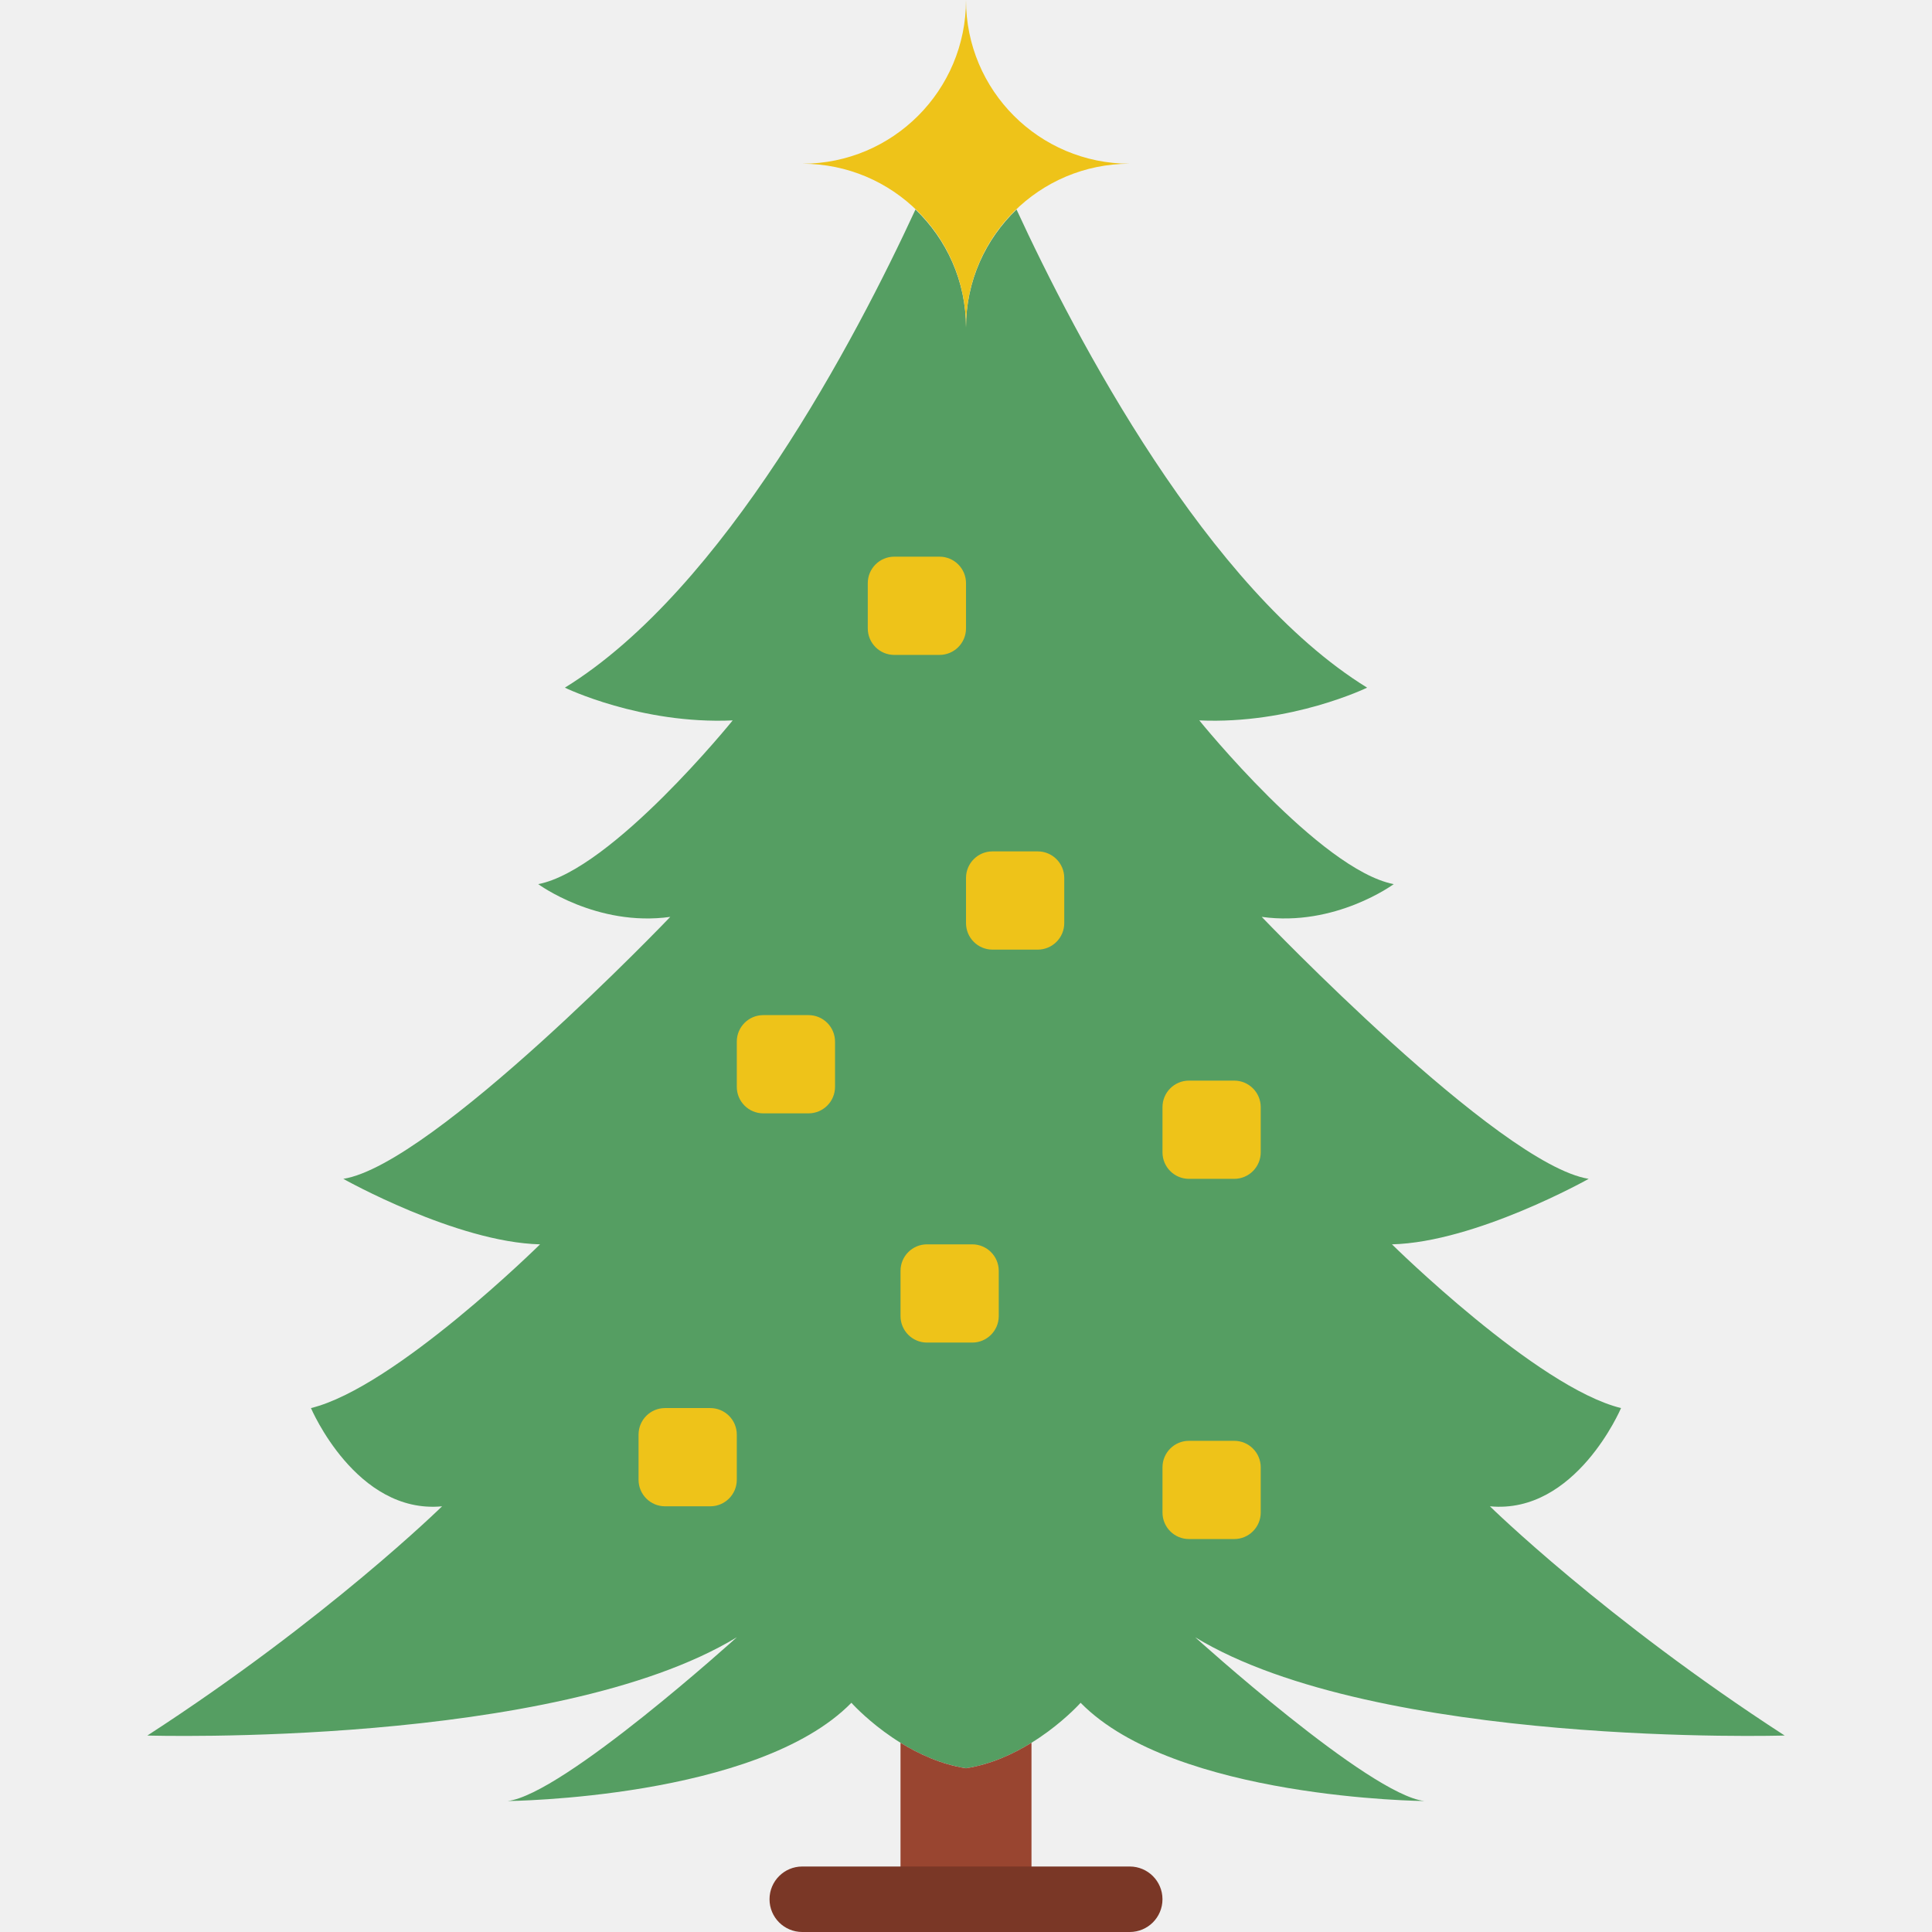
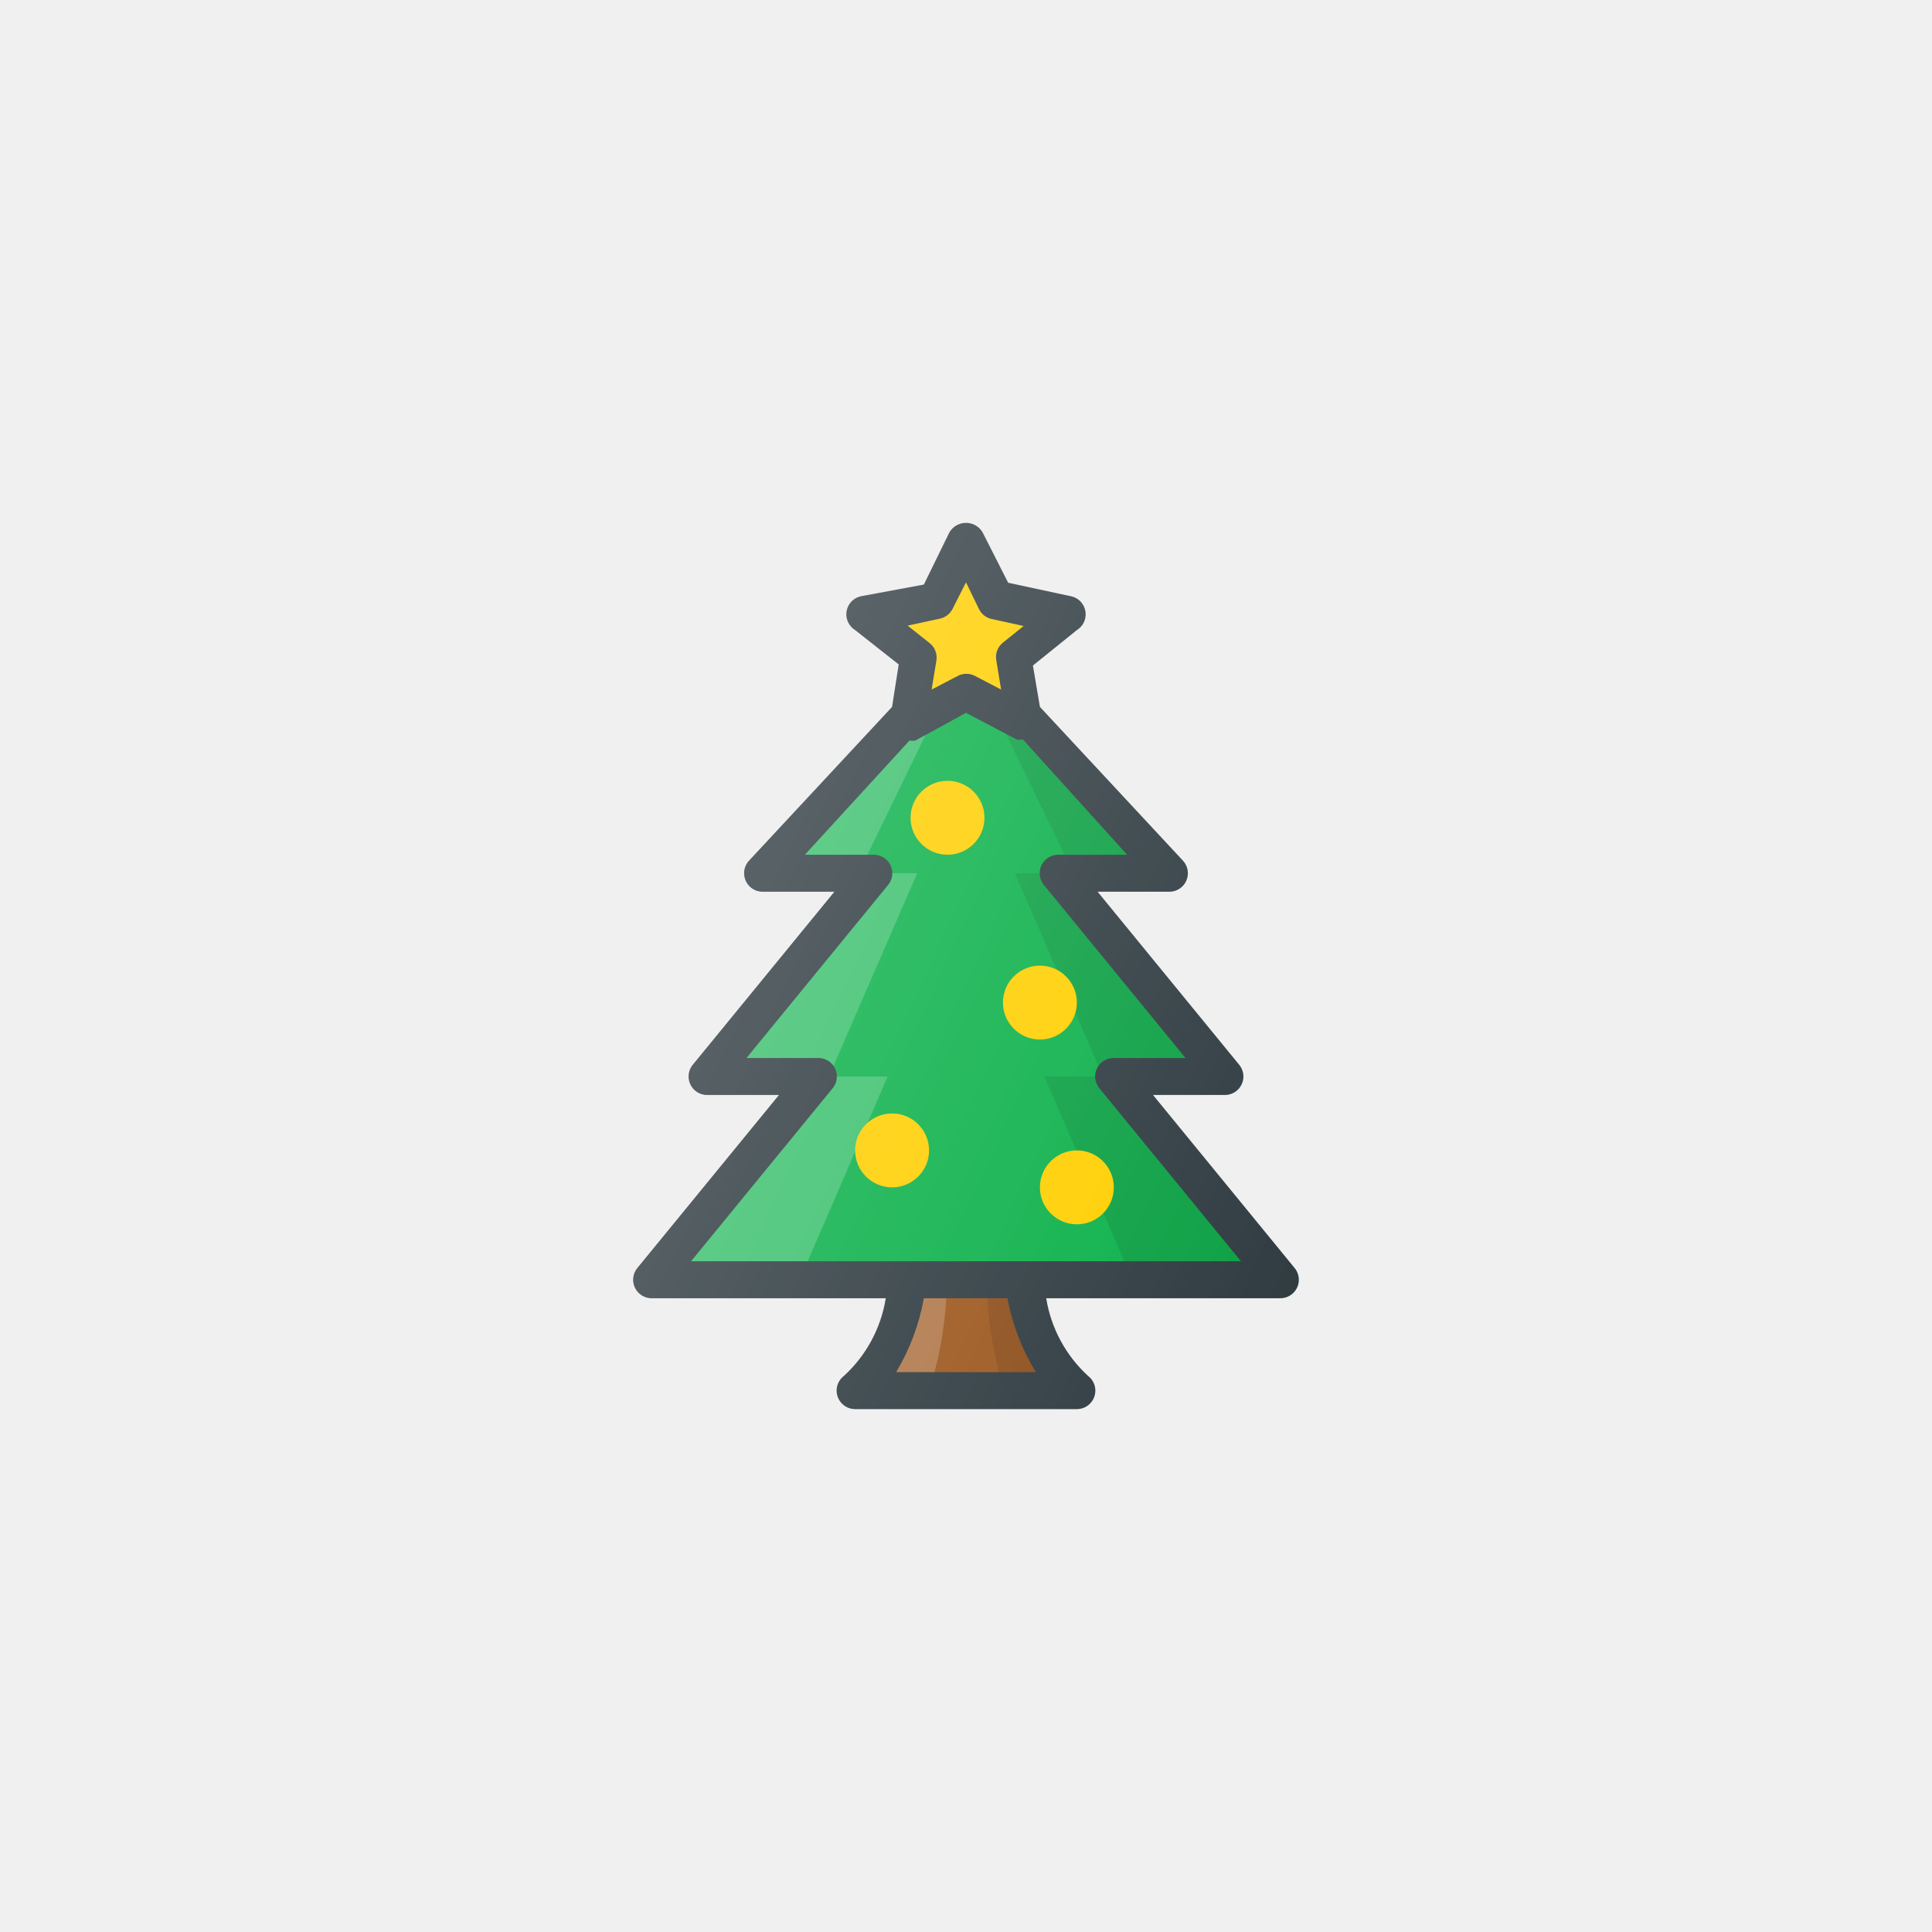
- <svg xmlns="http://www.w3.org/2000/svg" version="1.1" id="Layer_1" x="0px" y="0px" viewBox="0 0 512 512" style="enable-background:new 0 0 512 512;" xml:space="preserve">
-   <g>
-     <path style="fill:#559E62;" d="M472.949,459.932c-47.729-30.92-78.102-60.746-78.102-60.746   c22.78,2.169,34.747-26.034,34.747-26.034c-22.242-5.424-60.711-43.39-60.711-43.39c22.233-0.547,52.137-17.356,52.137-17.356   c-23.864-3.792-86.65-69.424-86.65-69.424c19.525,2.716,34.981-8.678,34.981-8.678c-19.525-3.792-51.521-43.39-51.521-43.39   c24.402,1.085,44.475-8.678,44.475-8.678c-42.34-26.112-77.173-92.637-92.915-126.716C261.163,63.419,256,74.466,256,86.78   c0-12.314-5.163-23.361-13.39-31.258c-15.742,34.078-50.575,100.604-92.915,126.716c0,0,20.063,9.763,44.475,8.678   c0,0-32.004,39.598-51.53,43.39c0,0,15.464,11.394,34.99,8.678c0,0-62.785,65.631-86.649,69.424c0,0,29.904,16.809,52.137,17.356   c0,0-38.469,37.966-60.711,43.39c0,0,11.967,28.203,34.747,26.034c0,0-30.373,29.826-78.102,60.746   c0,0,107.928,3.254,156.203-26.034c0,0-46.106,41.758-60.746,43.39c0,0,66.169-0.547,91.119-26.034c0,0,13.017,14.64,30.373,17.356   c17.356-2.716,30.373-17.356,30.373-17.356c24.949,25.487,91.119,26.034,91.119,26.034c-14.64-1.631-60.746-43.39-60.746-43.39   C365.021,463.186,472.949,459.932,472.949,459.932" />
-     <g>
-       <path style="fill:#EEC319;" d="M275.008,251.661h-11.984c-3.879,0-7.02-3.141-7.02-7.029v-11.976c0-3.888,3.141-7.029,7.02-7.029    h11.984c3.879,0,7.029,3.141,7.029,7.029v11.976C282.037,248.52,278.887,251.661,275.008,251.661" />
-       <path style="fill:#EEC319;" d="M248.974,173.559H236.99c-3.879,0-7.02-3.141-7.02-7.029v-11.976c0-3.888,3.141-7.029,7.02-7.029    h11.984c3.879,0,7.029,3.141,7.029,7.029v11.976C256.003,170.418,252.853,173.559,248.974,173.559" />
-       <path style="fill:#EEC319;" d="M214.262,295.051h-11.984c-3.879,0-7.02-3.141-7.02-7.029v-11.976c0-3.888,3.141-7.029,7.02-7.029    h11.984c3.879,0,7.029,3.141,7.029,7.029v11.976C221.292,291.909,218.142,295.051,214.262,295.051" />
-       <path style="fill:#EEC319;" d="M327.076,312.407h-11.984c-3.879,0-7.02-3.141-7.02-7.029v-11.976c0-3.888,3.141-7.029,7.02-7.029    h11.984c3.879,0,7.029,3.141,7.029,7.029v11.976C334.105,309.265,330.955,312.407,327.076,312.407" />
-       <path style="fill:#EEC319;" d="M327.076,407.864h-11.984c-3.879,0-7.02-3.141-7.02-7.029V388.86c0-3.888,3.141-7.029,7.02-7.029    h11.984c3.879,0,7.029,3.141,7.029,7.029v11.976C334.105,404.723,330.955,407.864,327.076,407.864" />
-       <path style="fill:#EEC319;" d="M257.652,355.797h-11.984c-3.879,0-7.02-3.141-7.02-7.029v-11.976c0-3.888,3.141-7.029,7.02-7.029    h11.984c3.879,0,7.029,3.141,7.029,7.029v11.976C264.681,352.655,261.531,355.797,257.652,355.797" />
-       <path style="fill:#EEC319;" d="M188.229,399.186h-11.984c-3.879,0-7.02-3.141-7.02-7.029v-11.976c0-3.888,3.141-7.029,7.02-7.029    h11.984c3.879,0,7.029,3.141,7.029,7.029v11.976C195.258,396.045,192.108,399.186,188.229,399.186" />
+ <svg xmlns="http://www.w3.org/2000/svg" id="Christmas_Tree" style="enable-background:new 0 0 24 24;" version="1.1" viewBox="0 0 24 24" xml:space="preserve">
+   <defs id="defs45" />
+   <g id="g40" transform="matrix(0.4590927,0,0,0.4590927,6.490873,6.486144)">
+     <path id="polygon4" style="fill:#0db14b" d="M 9.5,9.5 5,15 h 3 l -4.5,5.5 h 17 L 16,15 h 3 L 14.5,9.5 h 3 l -5.5,-6 -5.5,6 z" />
+     <path id="polygon6" style="opacity:0.2;fill:#ffffff;enable-background:new" d="M 9.09,9.5 12,3.5 6.5,9.5 Z" />
+     <path id="polygon8" style="opacity:0.1;enable-background:new" d="M 14.91,9.5 H 17.5 L 12,3.5 Z" />
+     <path id="polygon10" style="opacity:0.2;fill:#ffffff;enable-background:new" d="m 8,15 -4.5,5.5 h 4 L 9.88,15 H 8.29 L 10.68,9.5 H 9.5 L 5,15 Z" />
+     <path id="polygon12" style="opacity:0.1;enable-background:new" d="m 15.71,15 h -1.59 l 2.38,5.5 h 4 L 16,15 h 3 L 14.5,9.5 h -1.18 z" />
+     <g id="g22">
+       <path id="circle14" style="fill:#ffcf01" d="m 12.5,8 a 1,1 0 0 1 -1,1 1,1 0 0 1 -1,-1 1,1 0 0 1 1,-1 1,1 0 0 1 1,1 z" />
+       <path id="circle16" style="fill:#ffcf01" d="m 15,13 a 1,1 0 0 1 -1,1 1,1 0 0 1 -1,-1 1,1 0 0 1 1,-1 1,1 0 0 1 1,1 z" />
+       <path id="circle18" style="fill:#ffcf01" d="m 11,17 a 1,1 0 0 1 -1,1 1,1 0 0 1 -1,-1 1,1 0 0 1 1,-1 1,1 0 0 1 1,1 z" />
+       <path id="circle20" style="fill:#ffcf01" d="m 16,18 a 1,1 0 0 1 -1,1 1,1 0 0 1 -1,-1 1,1 0 0 1 1,-1 1,1 0 0 1 1,1 z" />
    </g>
-     <path style="fill:#994530;" d="M256,468.61c-6.569-1.024-12.505-3.758-17.356-6.76v41.472h34.712V461.85   C268.505,464.853,262.569,467.586,256,468.61" />
-     <path style="fill:#EEC319;" d="M212.61,43.39C236.596,43.39,256,23.986,256,0c0,23.986,19.404,43.39,43.39,43.39   c-23.986,0-43.39,19.404-43.39,43.39C256,62.794,236.596,43.39,212.61,43.39" />
-     <path style="fill:#7A3726;" d="M299.39,512h-86.78c-4.79,0-8.678-3.879-8.678-8.678c0-4.799,3.888-8.678,8.678-8.678h86.78   c4.79,0,8.678,3.879,8.678,8.678C308.068,508.121,304.18,512,299.39,512" />
+     <path d="m 10.44,20.5 c -0.087,1.145 -0.601,2.216 -1.44,3 h 6 c -0.839,-0.784 -1.353,-1.855 -1.44,-3 z" id="_Path_" style="fill:#9d581f" />
+     <path d="m 10.44,20.5 c -0.087,1.145 -0.601,2.216 -1.44,3 h 2 c 0.312,-0.97 0.474,-1.981 0.48,-3 z" style="opacity:0.2;fill:#ffffff;enable-background:new" id="path25" />
+     <path d="m 13.56,20.5 h -1 c 0.006,1.019 0.168,2.03 0.48,3 h 2 c -0.854,-0.778 -1.383,-1.849 -1.48,-3 z" style="opacity:0.1;enable-background:new" id="path27" />
+     <path id="polygon29" style="fill:#ffcf01" d="M 9.29,2.53 11.2,2.13 12,0.5 12.8,2.13 14.71,2.53 13.3,3.65 13.6,5.44 12,4.59 10.4,5.44 10.7,3.65 Z" />
+     <path d="M 20.89,20.18 17.06,15.5 H 19 c 0.276,0.003 0.503,-0.218 0.506,-0.494 0.001,-0.119 -0.04,-0.234 -0.116,-0.326 L 15.56,10 H 17.5 C 17.776,10.002 18.002,9.78 18.003,9.503 18.004,9.376 17.956,9.253 17.87,9.16 L 14,5 13.81,3.88 15,2.92 C 15.235,2.775 15.308,2.467 15.162,2.232 15.085,2.106 14.956,2.021 14.81,2 L 13.14,1.64 12.45,0.28 C 12.306,0.031 11.988,-0.053 11.739,0.091 11.66,0.137 11.595,0.202 11.55,0.28 L 10.86,1.69 9.19,2 C 8.917,2.04 8.728,2.294 8.768,2.568 8.79,2.713 8.875,2.842 9,2.92 L 10.18,3.85 10,5 6.13,9.16 C 5.942,9.362 5.954,9.679 6.157,9.867 6.25,9.953 6.373,10.001 6.5,10 H 8.44 L 4.61,14.68 C 4.433,14.892 4.462,15.207 4.674,15.384 4.766,15.46 4.881,15.501 5,15.5 H 6.94 L 3.11,20.18 C 2.933,20.392 2.962,20.707 3.174,20.884 3.266,20.96 3.381,21.001 3.5,21 H 9.83 C 9.7,21.807 9.302,22.547 8.7,23.1 8.479,23.266 8.434,23.579 8.6,23.8 8.694,23.926 8.843,24 9,24 h 6 c 0.276,0 0.5,-0.224 0.5,-0.5 0,-0.157 -0.074,-0.306 -0.2,-0.4 -0.602,-0.553 -1,-1.293 -1.13,-2.1 h 6.33 c 0.276,0.003 0.503,-0.218 0.506,-0.494 0.001,-0.119 -0.04,-0.235 -0.116,-0.326 z M 11.3,2.61 C 11.449,2.576 11.574,2.477 11.64,2.34 L 12,1.63 12.35,2.35 c 0.066,0.137 0.191,0.236 0.34,0.27 L 13.56,2.81 13,3.26 c -0.144,0.115 -0.213,0.299 -0.18,0.48 l 0.13,0.79 -0.71,-0.37 c -0.144,-0.075 -0.316,-0.075 -0.46,0 L 11.07,4.53 11.2,3.74 C 11.228,3.555 11.151,3.37 11,3.26 L 10.42,2.8 Z M 13.89,23 h -3.78 c 0.369,-0.616 0.623,-1.293 0.75,-2 h 2.26 c 0.133,0.708 0.394,1.386 0.77,2 z M 4.56,20 8.39,15.32 C 8.567,15.108 8.538,14.793 8.326,14.616 8.234,14.54 8.119,14.499 8,14.5 H 6.06 L 9.89,9.82 C 10.067,9.608 10.038,9.293 9.826,9.116 9.734,9.04 9.619,8.999 9.5,9 H 7.64 l 2.83,-3.09 c 0.053,0.009 0.107,0.009 0.16,0 L 12,5.16 13.37,5.88 c 0.056,0.01 0.114,0.01 0.17,0 L 16.36,9 H 14.5 c -0.276,-0.003 -0.503,0.218 -0.506,0.494 -10e-4,0.119 0.04,0.234 0.116,0.326 l 3.83,4.68 H 16 c -0.276,-0.003 -0.503,0.218 -0.506,0.494 -10e-4,0.119 0.04,0.234 0.116,0.326 L 19.44,20 Z" style="fill:#303c42" id="path31" />
+     <linearGradient gradientTransform="matrix(1,0,0,-1,0,24)" gradientUnits="userSpaceOnUse" id="SVGID_1_" x1="5.42" x2="22.42" y1="14.36" y2="6.43">
+       <stop offset="0" style="stop-color:#FFFFFF;stop-opacity:0.2" id="stop33" />
+       <stop offset="1" style="stop-color:#FFFFFF;stop-opacity:0" id="stop35" />
+     </linearGradient>
+     <path d="M 20.89,20.18 17.06,15.5 H 19 c 0.276,0.003 0.503,-0.218 0.506,-0.494 0.001,-0.119 -0.04,-0.234 -0.116,-0.326 L 15.56,10 H 17.5 C 17.776,10.002 18.002,9.78 18.003,9.503 18.004,9.376 17.956,9.253 17.87,9.16 L 14,5 13.81,3.88 15,2.92 C 15.235,2.775 15.308,2.467 15.162,2.232 15.085,2.106 14.956,2.021 14.81,2 L 13.14,1.64 12.45,0.28 C 12.306,0.031 11.988,-0.053 11.739,0.091 11.66,0.137 11.595,0.202 11.55,0.28 L 10.86,1.69 9.19,2 C 8.917,2.04 8.728,2.294 8.768,2.568 8.79,2.713 8.875,2.842 9,2.92 L 10.18,3.85 10,5 6.13,9.16 C 5.942,9.362 5.954,9.679 6.157,9.867 6.25,9.953 6.373,10.001 6.5,10 H 8.44 L 4.61,14.68 C 4.433,14.892 4.462,15.207 4.674,15.384 4.766,15.46 4.881,15.501 5,15.5 H 6.94 L 3.11,20.18 C 2.933,20.392 2.962,20.707 3.174,20.884 3.266,20.96 3.381,21.001 3.5,21 H 9.83 C 9.7,21.807 9.302,22.547 8.7,23.1 8.479,23.266 8.434,23.579 8.6,23.8 8.694,23.926 8.843,24 9,24 h 6 c 0.276,0 0.5,-0.224 0.5,-0.5 0,-0.157 -0.074,-0.306 -0.2,-0.4 -0.602,-0.553 -1,-1.293 -1.13,-2.1 h 6.33 c 0.276,0.003 0.503,-0.218 0.506,-0.494 0.001,-0.119 -0.04,-0.235 -0.116,-0.326 z" style="fill:url(#SVGID_1_)" id="path38" />
  </g>
-   <g>
- </g>
-   <g>
- </g>
-   <g>
- </g>
-   <g>
- </g>
-   <g>
- </g>
-   <g>
- </g>
-   <g>
- </g>
-   <g>
- </g>
-   <g>
- </g>
-   <g>
- </g>
-   <g>
- </g>
-   <g>
- </g>
-   <g>
- </g>
-   <g>
- </g>
-   <g>
- </g>
</svg>
